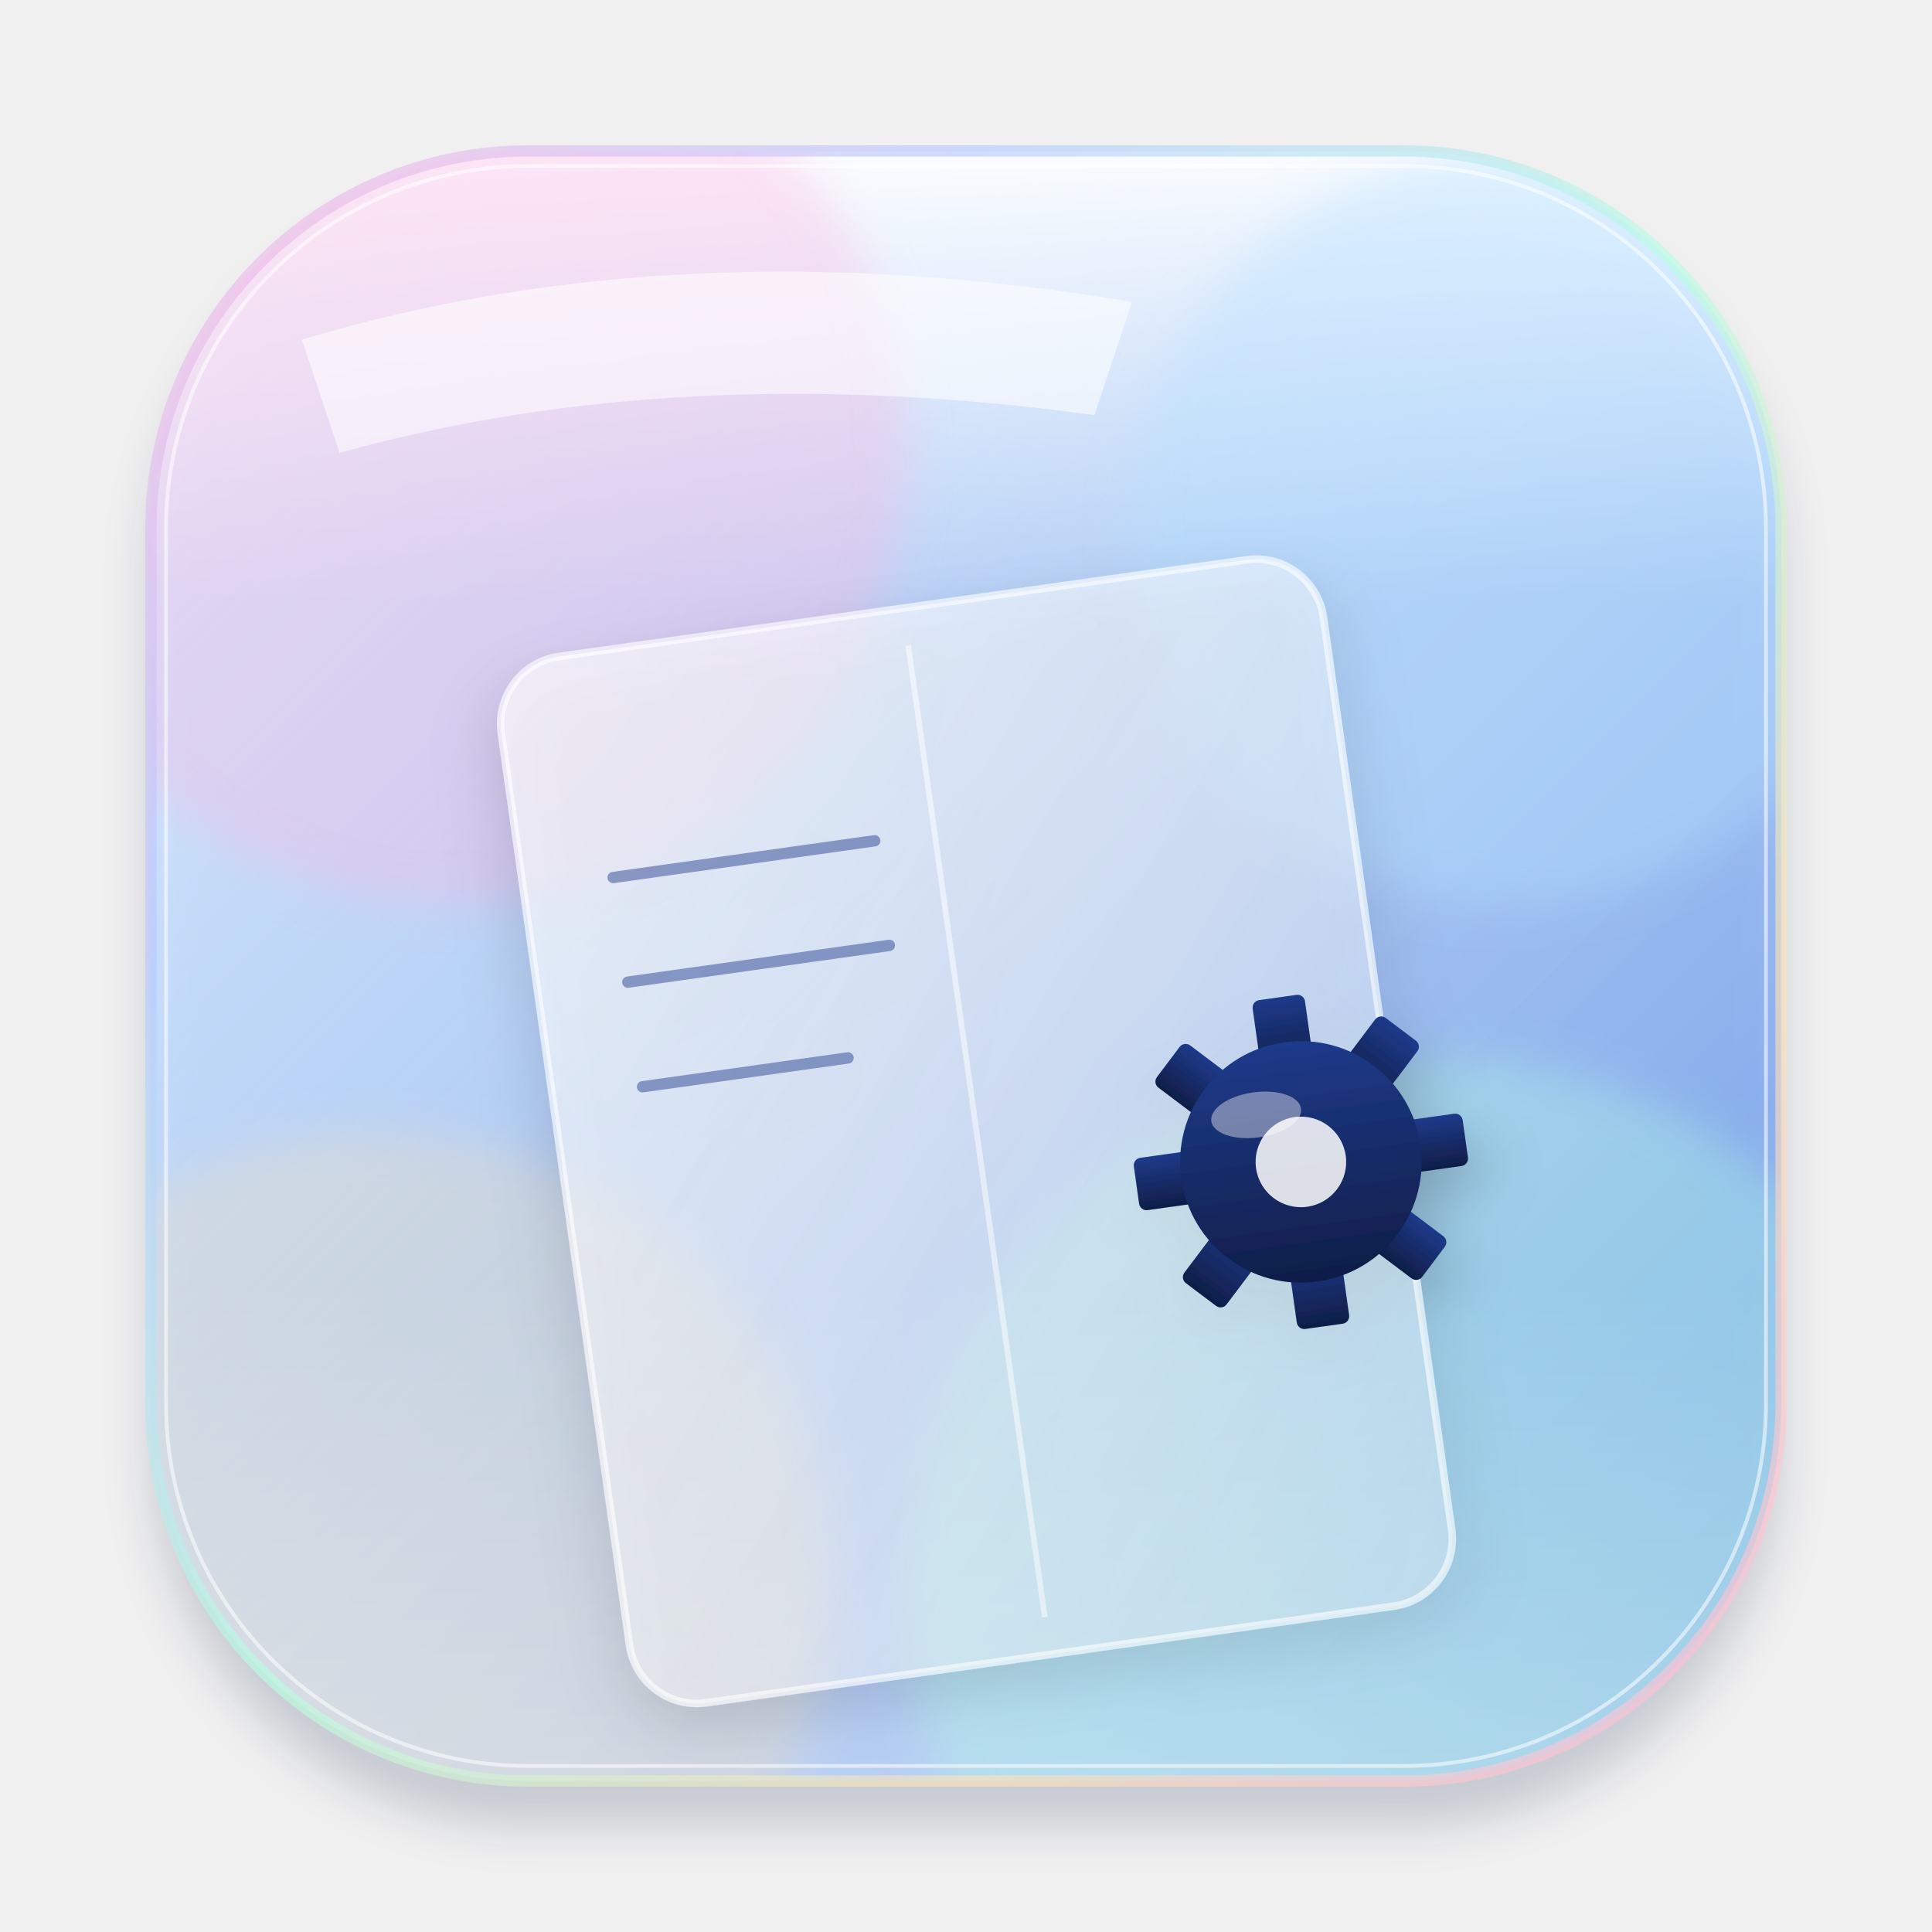
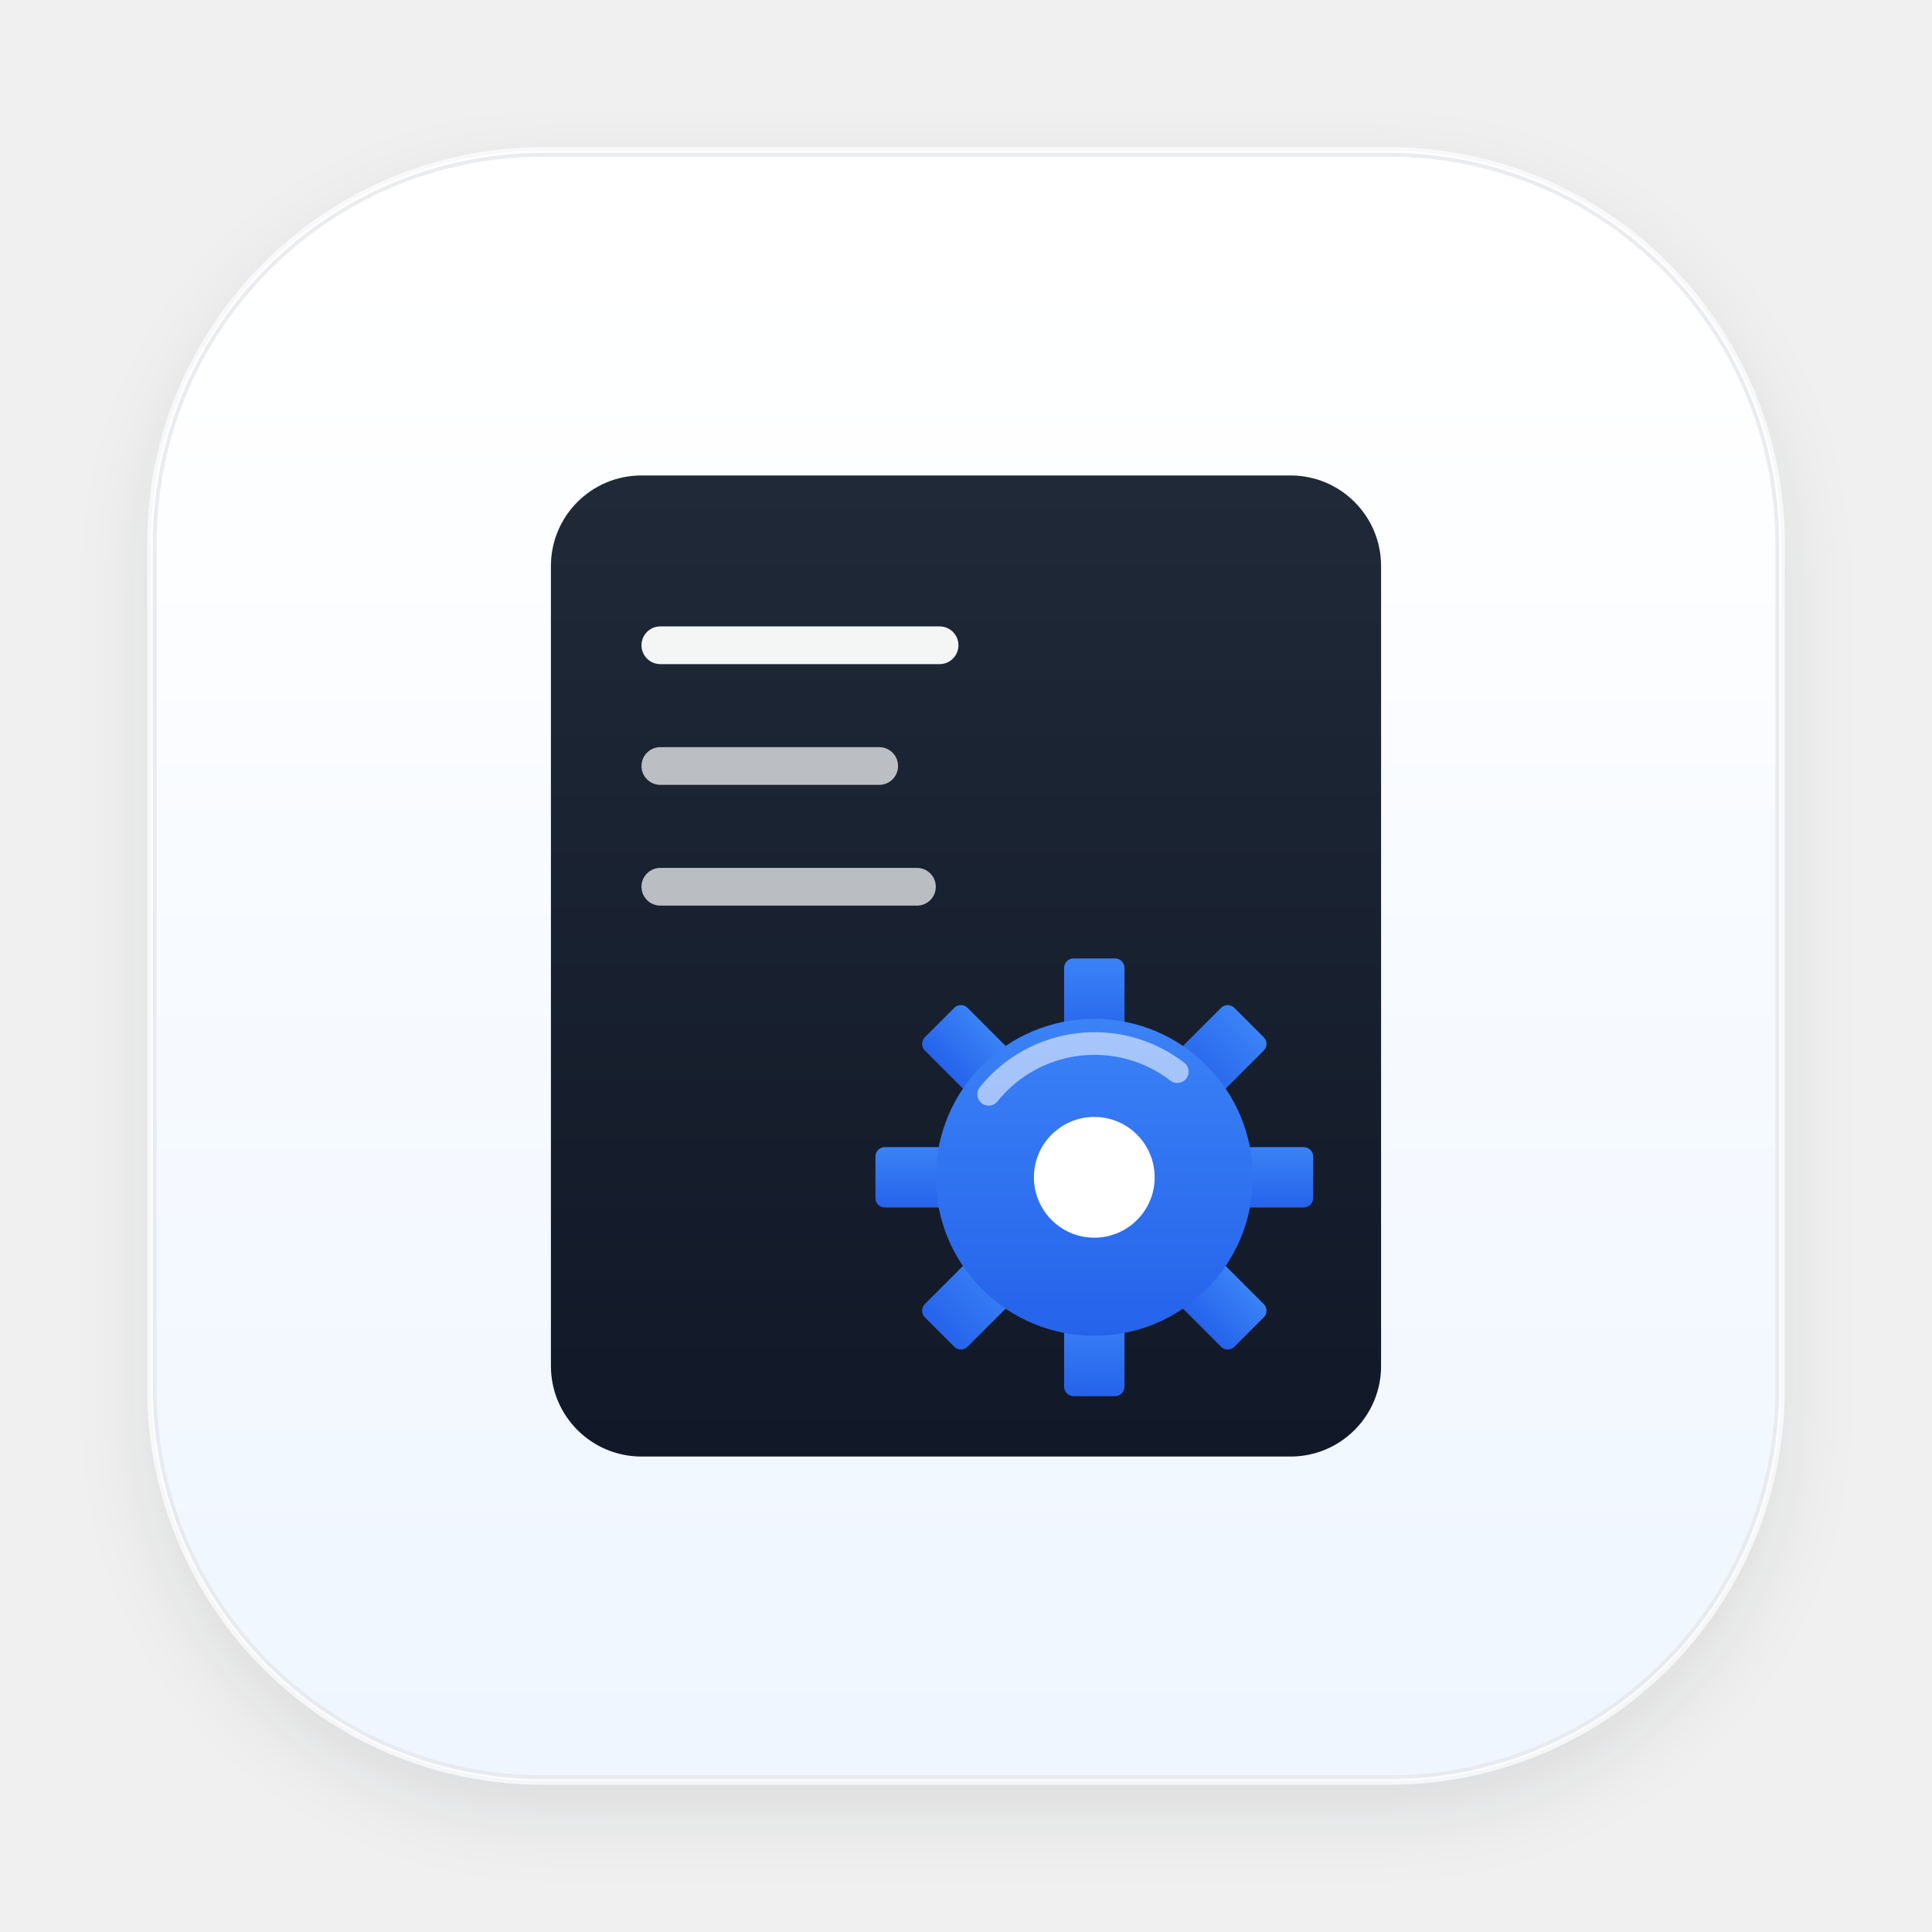
<svg xmlns="http://www.w3.org/2000/svg" width="512" height="512" viewBox="0 0 512 512" fill="none">
  <defs>
-     <linearGradient id="glassFill" x1="0" y1="0" x2="1" y2="1">
-       <stop offset="0%" stop-color="#E0F2FF" stop-opacity="0.95" />
-       <stop offset="50%" stop-color="#A5C9FF" stop-opacity="0.75" />
-       <stop offset="100%" stop-color="#5B8FE8" stop-opacity="0.85" />
+     <linearGradient id="glassBody" x1="0.5" y1="0" x2="0.5" y2="1">
+       <stop offset="0%" stop-color="#FFFFFF" />
+       <stop offset="100%" stop-color="#EFF6FF" />
    </linearGradient>
-     <linearGradient id="topHighlight" x1="0.5" y1="0" x2="0.5" y2="1">
-       <stop offset="0%" stop-color="#FFFFFF" stop-opacity="0.9" />
-       <stop offset="60%" stop-color="#FFFFFF" stop-opacity="0.0" />
+     <linearGradient id="topShine" x1="0.5" y1="0" x2="0.5" y2="1">
+       <stop offset="0%" stop-color="#FFFFFF" stop-opacity="1" />
+       <stop offset="100%" stop-color="#FFFFFF" stop-opacity="0" />
    </linearGradient>
-     <linearGradient id="bottomGlow" x1="0.5" y1="0" x2="0.5" y2="1">
-       <stop offset="0%" stop-color="#FFFFFF" stop-opacity="0.0" />
-       <stop offset="100%" stop-color="#FFFFFF" stop-opacity="0.35" />
+     <linearGradient id="iconBody" x1="0" y1="0" x2="0" y2="1">
+       <stop offset="0%" stop-color="#1F2937" />
+       <stop offset="100%" stop-color="#111827" />
    </linearGradient>
-     <linearGradient id="iridescent" x1="0" y1="0" x2="1" y2="1">
-       <stop offset="0%" stop-color="#FF9AC4" />
-       <stop offset="20%" stop-color="#C99CFF" />
-       <stop offset="40%" stop-color="#9CC9FF" />
-       <stop offset="60%" stop-color="#9CFFD4" />
-       <stop offset="80%" stop-color="#FFE39C" />
-       <stop offset="100%" stop-color="#FF9AC4" />
-     </linearGradient>
-     <linearGradient id="bookCover" x1="0" y1="0" x2="1" y2="1">
-       <stop offset="0%" stop-color="#FFFFFF" stop-opacity="0.65" />
-       <stop offset="100%" stop-color="#FFFFFF" stop-opacity="0.25" />
-     </linearGradient>
-     <linearGradient id="gearGrad" x1="0" y1="0" x2="0" y2="1">
-       <stop offset="0%" stop-color="#1E3A8A" />
-       <stop offset="100%" stop-color="#0F1E47" />
-     </linearGradient>
-     <filter id="softBlur" x="-20%" y="-20%" width="140%" height="140%">
-       <feGaussianBlur stdDeviation="6" />
-     </filter>
-     <filter id="dropShadow" x="-50%" y="-50%" width="200%" height="200%">
-       <feGaussianBlur in="SourceAlpha" stdDeviation="8" />
-       <feOffset dx="0" dy="6" result="offsetblur" />
-       <feComponentTransfer>
-         <feFuncA type="linear" slope="0.25" />
-       </feComponentTransfer>
-       <feMerge>
-         <feMergeNode />
-         <feMergeNode in="SourceGraphic" />
-       </feMerge>
-     </filter>
-     <linearGradient id="rimSheen" x1="0" y1="0" x2="1" y2="1">
-       <stop offset="0%" stop-color="#FFB6E1" stop-opacity="0.9" />
-       <stop offset="25%" stop-color="#B6C9FF" stop-opacity="0.9" />
-       <stop offset="50%" stop-color="#B6FFE3" stop-opacity="0.9" />
-       <stop offset="75%" stop-color="#FFE3B6" stop-opacity="0.9" />
-       <stop offset="100%" stop-color="#FFB6E1" stop-opacity="0.9" />
+     <linearGradient id="blueAccent" x1="0" y1="0" x2="0" y2="1">
+       <stop offset="0%" stop-color="#3B82F6" />
+       <stop offset="100%" stop-color="#2563EB" />
    </linearGradient>
    <clipPath id="iconClip">
-       <rect x="40" y="40" width="432" height="432" rx="100" ry="100" />
+       <rect x="40" y="40" width="432" height="432" rx="104" ry="104" />
    </clipPath>
+     <filter id="softBlur" x="-20%" y="-20%" width="140%" height="140%">
+       <feGaussianBlur stdDeviation="10" />
+     </filter>
  </defs>
-   <rect x="40" y="40" width="432" height="432" rx="100" ry="100" fill="#0F1E47" opacity="0.18" filter="url(#softBlur)" transform="translate(0,12)" />
+   <rect x="40" y="48" width="432" height="432" rx="104" ry="104" fill="#111827" opacity="0.10" filter="url(#softBlur)" />
  <g clip-path="url(#iconClip)">
-     <rect x="40" y="40" width="432" height="432" fill="url(#glassFill)" />
-     <rect x="40" y="40" width="432" height="200" fill="url(#topHighlight)" />
-     <rect x="40" y="340" width="432" height="132" fill="url(#bottomGlow)" />
-     <circle cx="120" cy="120" r="120" fill="#FFB6E1" opacity="0.35" filter="url(#softBlur)" />
-     <circle cx="400" cy="140" r="100" fill="#B6E1FF" opacity="0.4" filter="url(#softBlur)" />
-     <circle cx="380" cy="420" r="140" fill="#B6FFE3" opacity="0.35" filter="url(#softBlur)" />
-     <circle cx="100" cy="420" r="120" fill="#FFE3B6" opacity="0.3" filter="url(#softBlur)" />
-     <g transform="rotate(-8 256 280)" filter="url(#dropShadow)">
-       <rect x="146" y="160" width="220" height="280" rx="18" fill="url(#bookCover)" stroke="#FFFFFF" stroke-width="2" stroke-opacity="0.6" />
-       <line x1="256" y1="170" x2="256" y2="430" stroke="#FFFFFF" stroke-width="1.5" stroke-opacity="0.5" />
-       <line x1="170" y1="220" x2="240" y2="220" stroke="#1E3A8A" stroke-width="3" stroke-linecap="round" opacity="0.45" />
-       <line x1="170" y1="248" x2="240" y2="248" stroke="#1E3A8A" stroke-width="3" stroke-linecap="round" opacity="0.45" />
-       <line x1="170" y1="276" x2="225" y2="276" stroke="#1E3A8A" stroke-width="3" stroke-linecap="round" opacity="0.45" />
-       <g transform="translate(340 320)">
-         <g fill="url(#gearGrad)">
-           <rect x="-7" y="-44" width="14" height="20" rx="2" />
-           <rect x="-7" y="24" width="14" height="20" rx="2" />
-           <rect x="-44" y="-7" width="20" height="14" rx="2" />
-           <rect x="24" y="-7" width="20" height="14" rx="2" />
-           <rect x="-7" y="-44" width="14" height="20" rx="2" transform="rotate(45)" />
-           <rect x="-7" y="24" width="14" height="20" rx="2" transform="rotate(45)" />
-           <rect x="-44" y="-7" width="20" height="14" rx="2" transform="rotate(45)" />
-           <rect x="24" y="-7" width="20" height="14" rx="2" transform="rotate(45)" />
+     <rect x="40" y="40" width="432" height="432" fill="url(#glassBody)" />
+     <rect x="40" y="40" width="432" height="180" fill="url(#topShine)" opacity="0.9" />
+     <g transform="translate(256 256)">
+       <rect x="-110" y="-130" width="220" height="260" rx="24" fill="url(#iconBody)" />
+       <rect x="-86" y="-90" width="84" height="10" rx="5" fill="#FFFFFF" fill-opacity="0.95" />
+       <rect x="-86" y="-58" width="68" height="10" rx="5" fill="#FFFFFF" fill-opacity="0.7" />
+       <rect x="-86" y="-26" width="78" height="10" rx="5" fill="#FFFFFF" fill-opacity="0.7" />
+       <g transform="translate(34 56)">
+         <g fill="url(#blueAccent)">
+           <rect x="-8" y="-58" width="16" height="22" rx="2.5" />
+           <rect x="-8" y="36" width="16" height="22" rx="2.5" />
+           <rect x="-58" y="-8" width="22" height="16" rx="2.5" />
+           <rect x="36" y="-8" width="22" height="16" rx="2.5" />
+           <rect x="-8" y="-58" width="16" height="22" rx="2.5" transform="rotate(45)" />
+           <rect x="-8" y="36" width="16" height="22" rx="2.5" transform="rotate(45)" />
+           <rect x="-58" y="-8" width="22" height="16" rx="2.5" transform="rotate(45)" />
+           <rect x="36" y="-8" width="22" height="16" rx="2.5" transform="rotate(45)" />
        </g>
-         <circle r="32" fill="url(#gearGrad)" />
-         <circle r="12" fill="#FFFFFF" fill-opacity="0.85" />
-         <ellipse cx="-10" cy="-14" rx="12" ry="6" fill="#FFFFFF" opacity="0.4" />
+         <circle r="42" fill="url(#blueAccent)" />
+         <circle r="16" fill="#FFFFFF" />
+         <path d="M -28 -22 A 36 36 0 0 1 22 -28" stroke="#FFFFFF" stroke-width="6" stroke-opacity="0.55" stroke-linecap="round" fill="none" />
      </g>
    </g>
-     <path d="M 80 90 Q 180 60 300 80 L 290 110 Q 180 95 90 120 Z" fill="#FFFFFF" opacity="0.55" />
  </g>
-   <rect x="40" y="40" width="432" height="432" rx="100" ry="100" fill="none" stroke="url(#rimSheen)" stroke-width="3" stroke-opacity="0.7" />
-   <rect x="44" y="44" width="424" height="424" rx="96" ry="96" fill="none" stroke="#FFFFFF" stroke-width="1" stroke-opacity="0.55" />
+   <rect x="40" y="40" width="432" height="432" rx="104" ry="104" fill="none" stroke="#FFFFFF" stroke-width="2" stroke-opacity="0.7" />
+   <rect x="41" y="41" width="430" height="430" rx="103" ry="103" fill="none" stroke="#E5E7EB" stroke-width="1" stroke-opacity="0.8" />
</svg>
